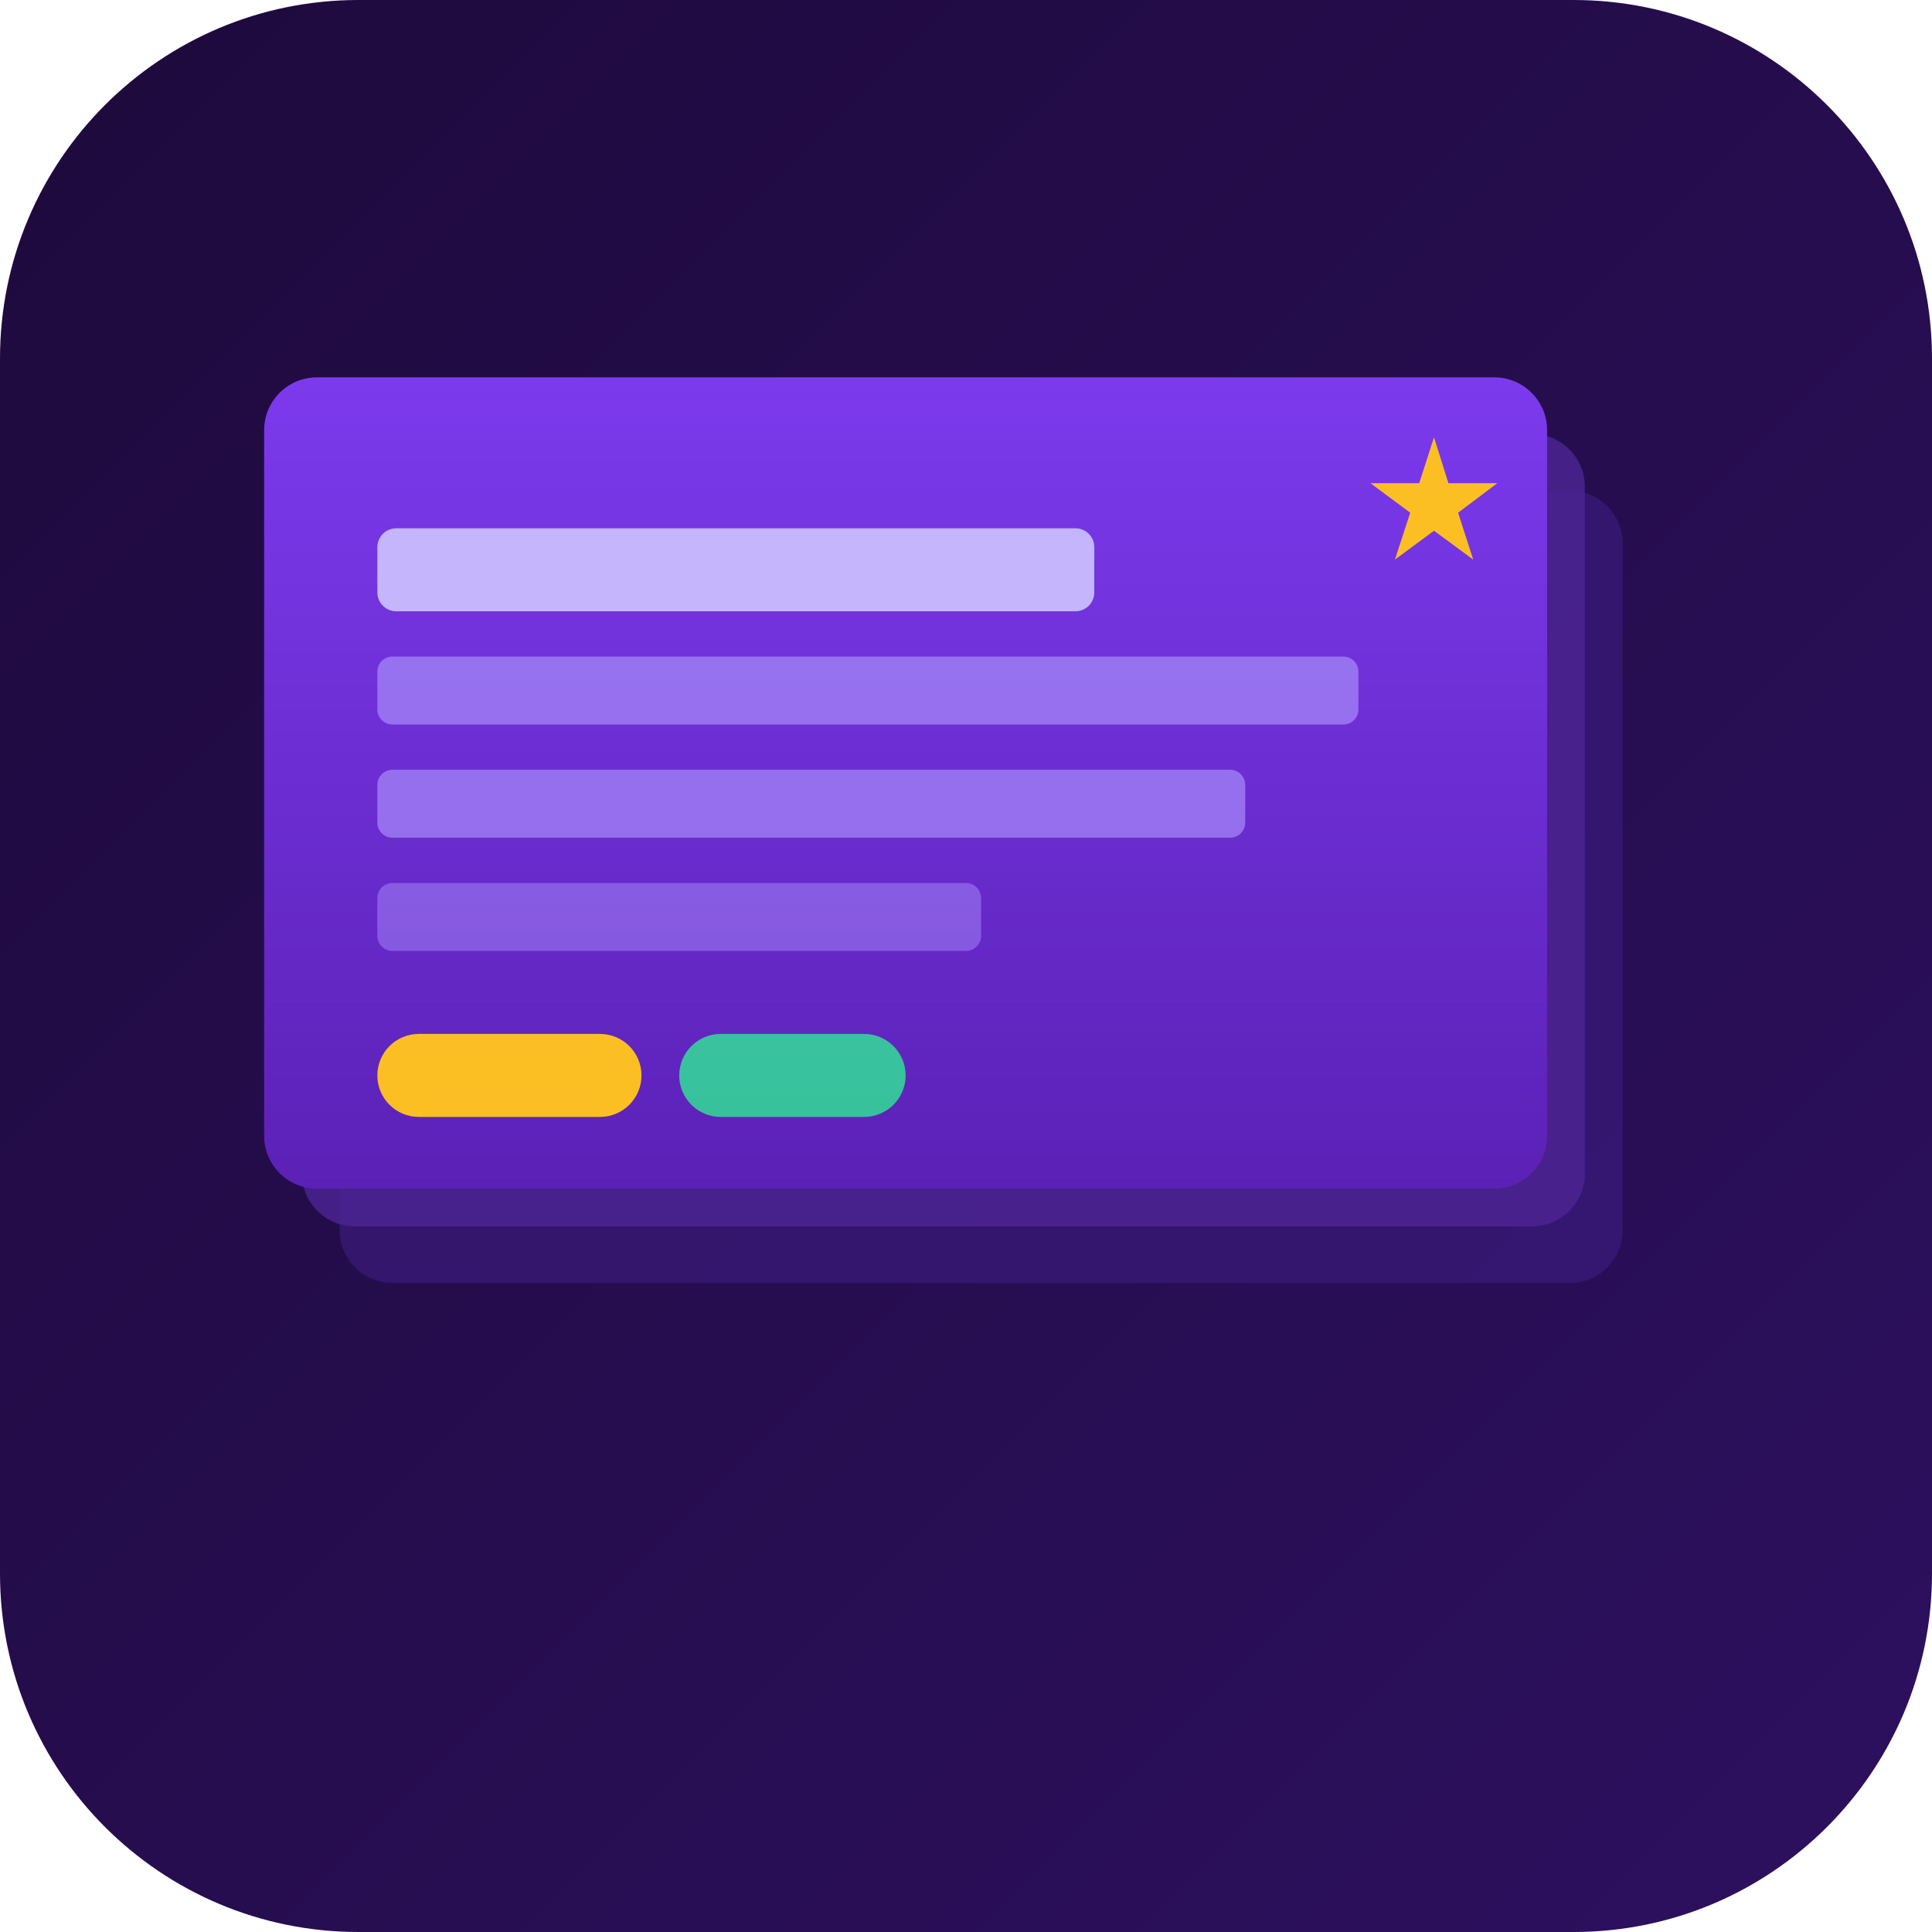
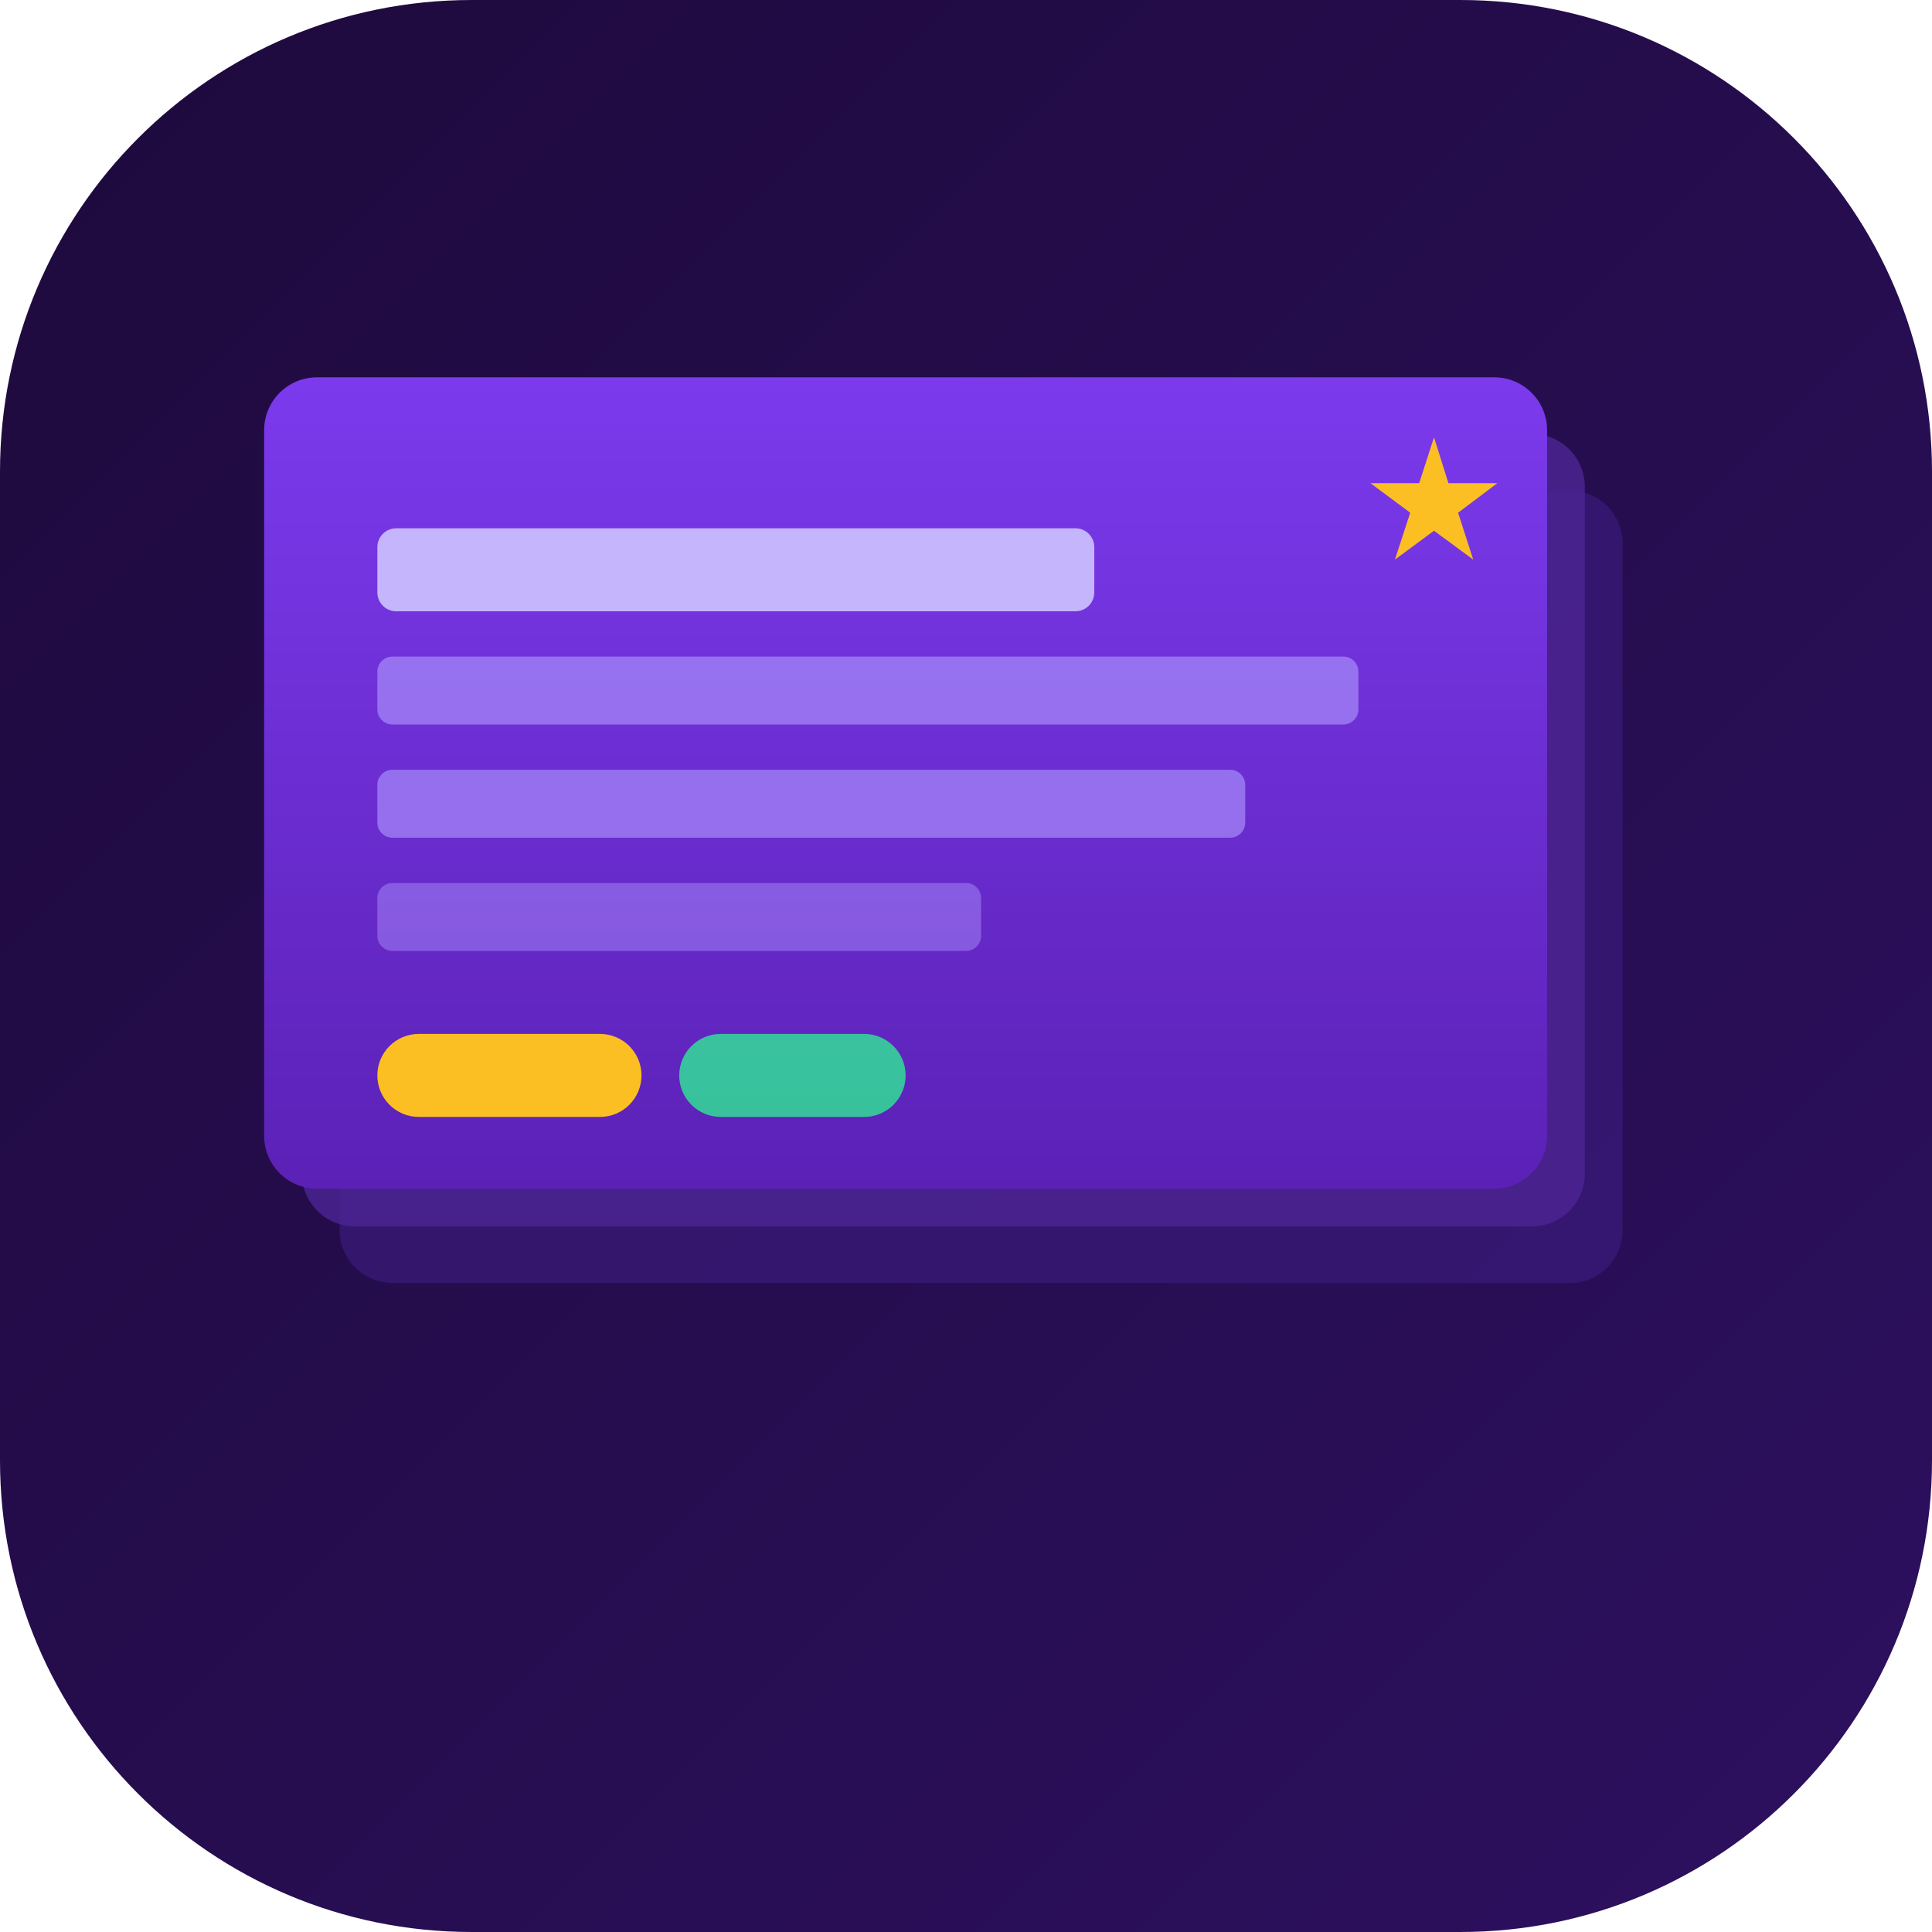
<svg xmlns="http://www.w3.org/2000/svg" viewBox="0 0 1024 1024">
  <defs>
    <linearGradient id="bg1" x1="0" y1="0" x2="1" y2="1">
      <stop offset="0%" stop-color="#1E0A3C" />
      <stop offset="100%" stop-color="#2D1060" />
    </linearGradient>
    <linearGradient id="card" x1="0" y1="0" x2="0" y2="1">
      <stop offset="0%" stop-color="#7C3AED" />
      <stop offset="100%" stop-color="#5B21B6" />
    </linearGradient>
  </defs>
-   <rect width="1024" height="1024" rx="190" fill="url(#bg1)" />
+   <rect width="1024" height="1024" rx="250" fill="url(#bg1)" />
  <rect x="180" y="260" width="680" height="420" rx="28" fill="#3B1A7A" opacity="0.7" />
  <rect x="160" y="230" width="680" height="420" rx="28" fill="#4C2494" opacity="0.8" />
  <rect x="140" y="200" width="680" height="430" rx="28" fill="url(#card)" />
  <rect x="200" y="280" width="380" height="44" rx="10" fill="#C4B5FD" />
  <rect x="200" y="348" width="520" height="36" rx="8" fill="#A78BFA" opacity="0.7" />
  <rect x="200" y="408" width="460" height="36" rx="8" fill="#A78BFA" opacity="0.7" />
  <rect x="200" y="468" width="320" height="36" rx="8" fill="#A78BFA" opacity="0.5" />
  <rect x="200" y="548" width="140" height="44" rx="22" fill="#FBBF24" />
  <rect x="360" y="548" width="120" height="44" rx="22" fill="#34D399" opacity="0.9" />
  <text x="760" y="270" font-size="90" fill="#FBBF24" text-anchor="middle" dominant-baseline="middle">★</text>
</svg>
